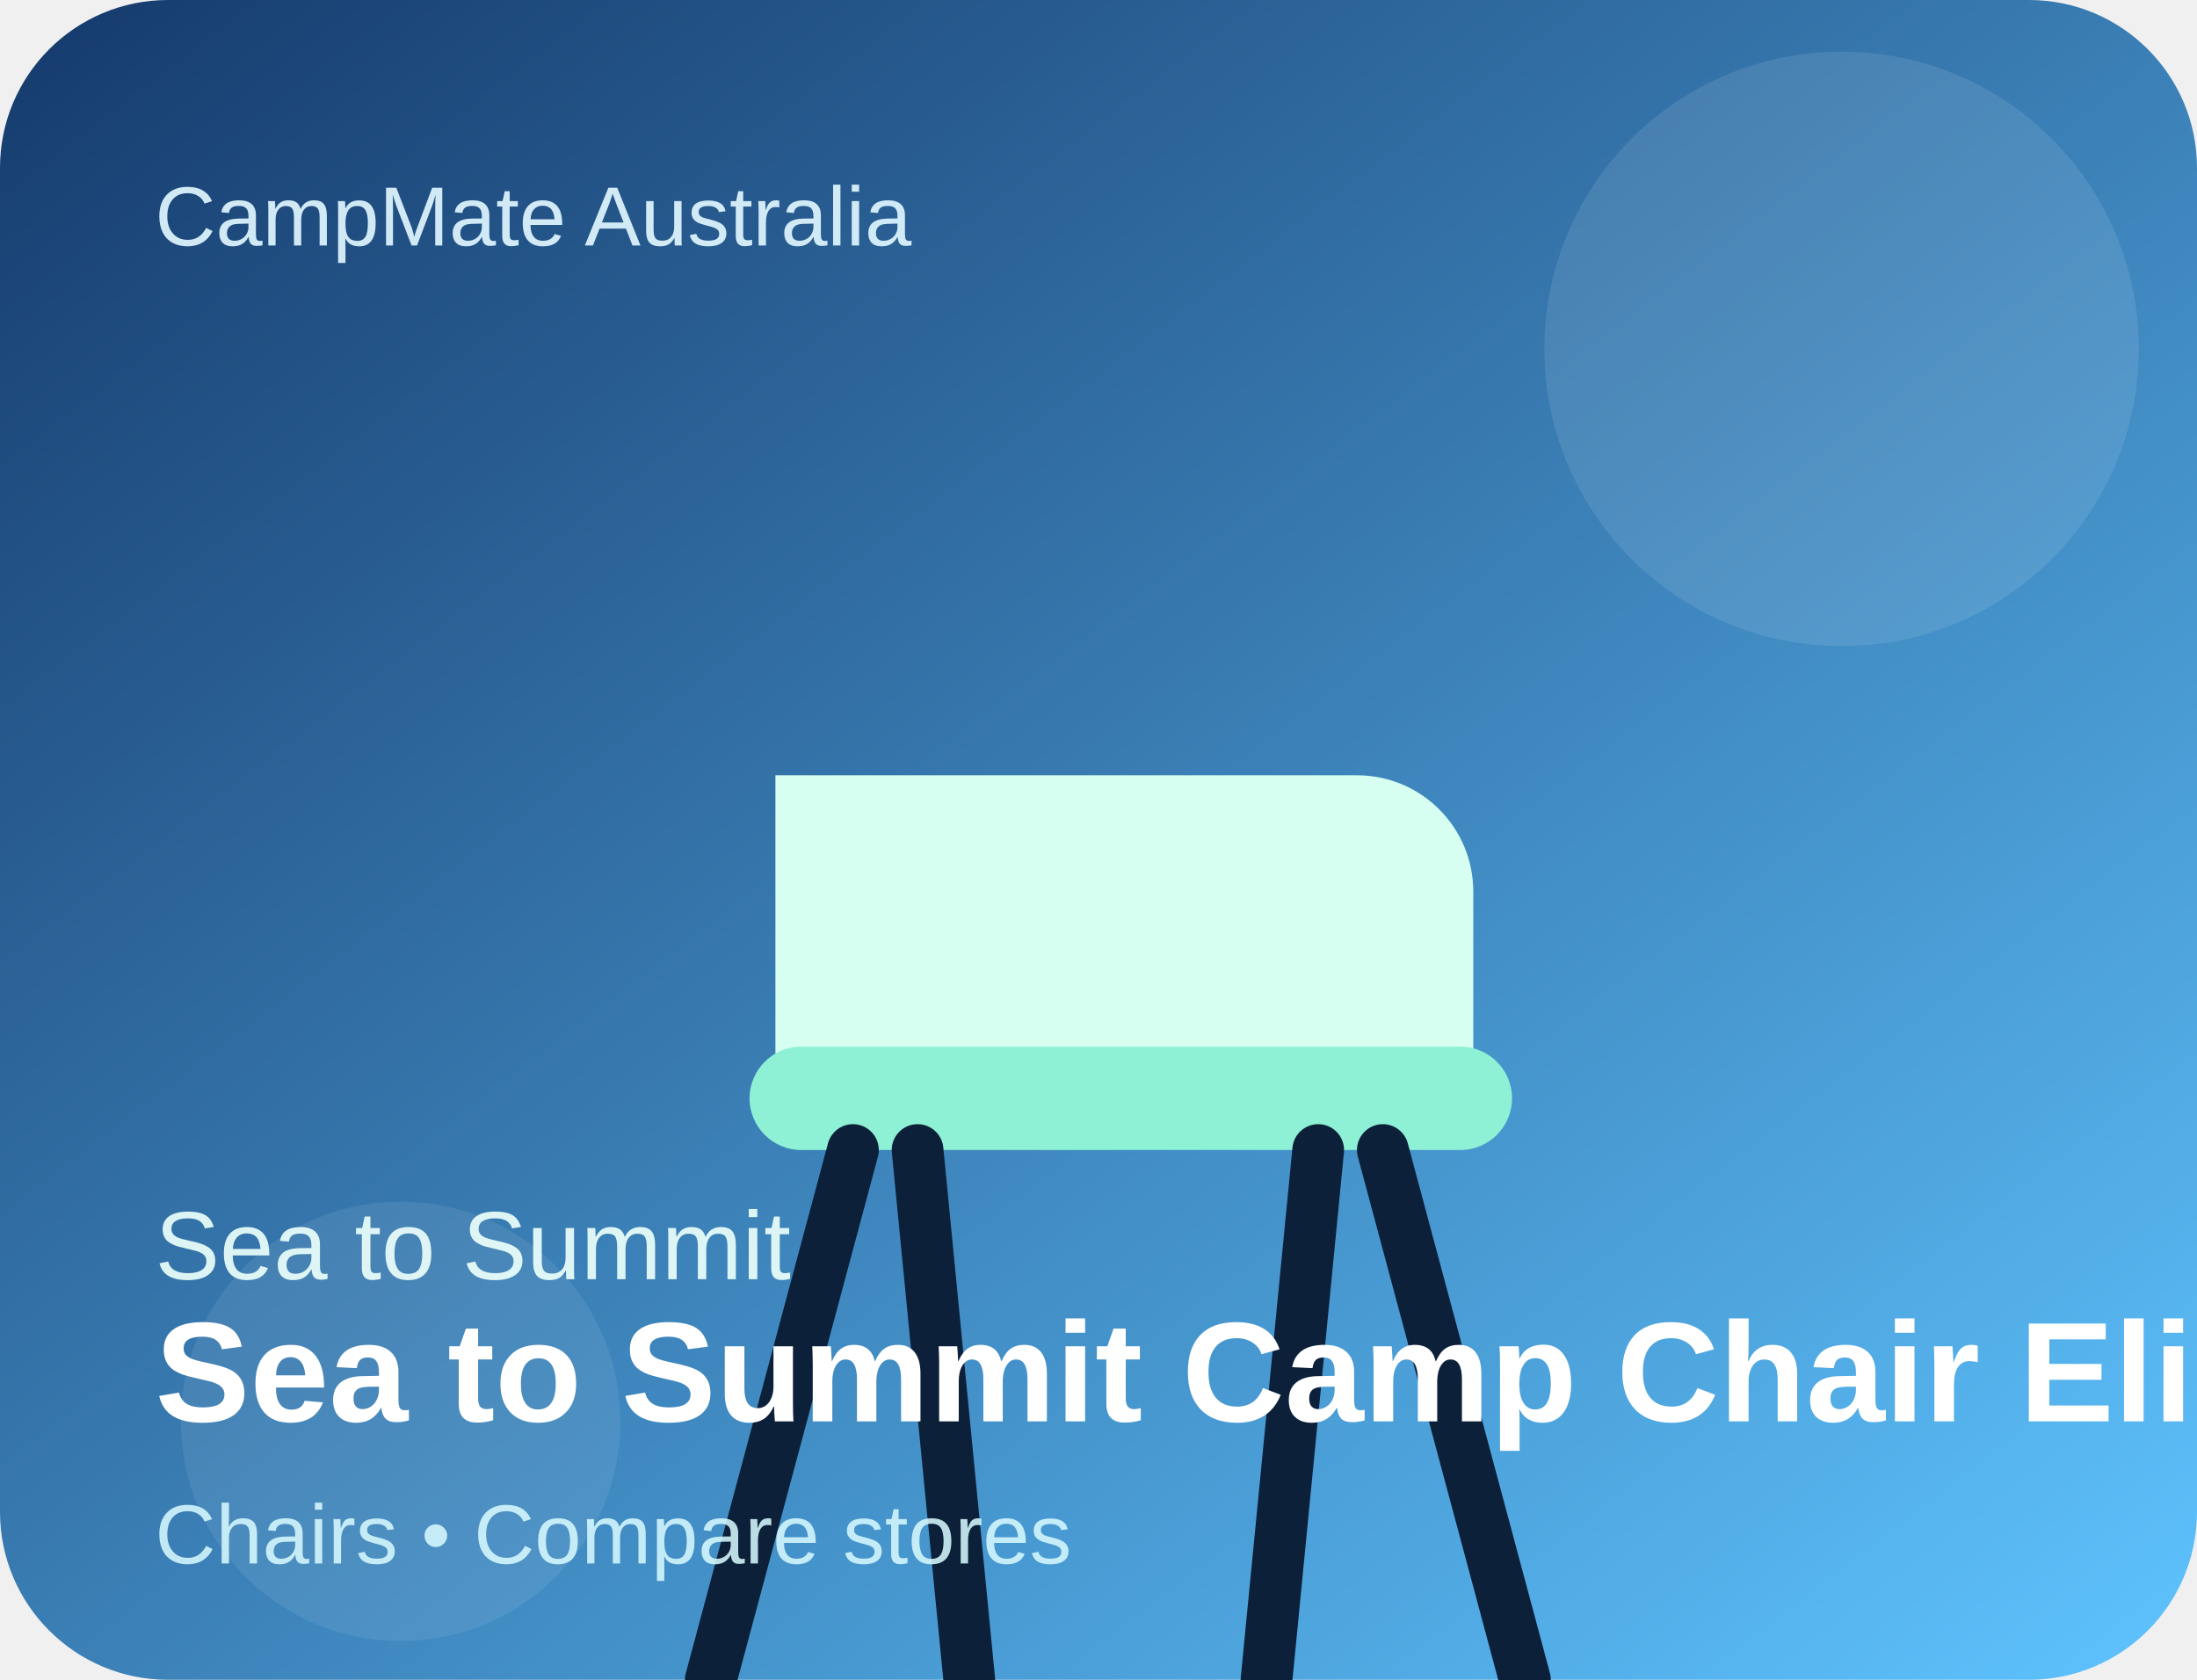
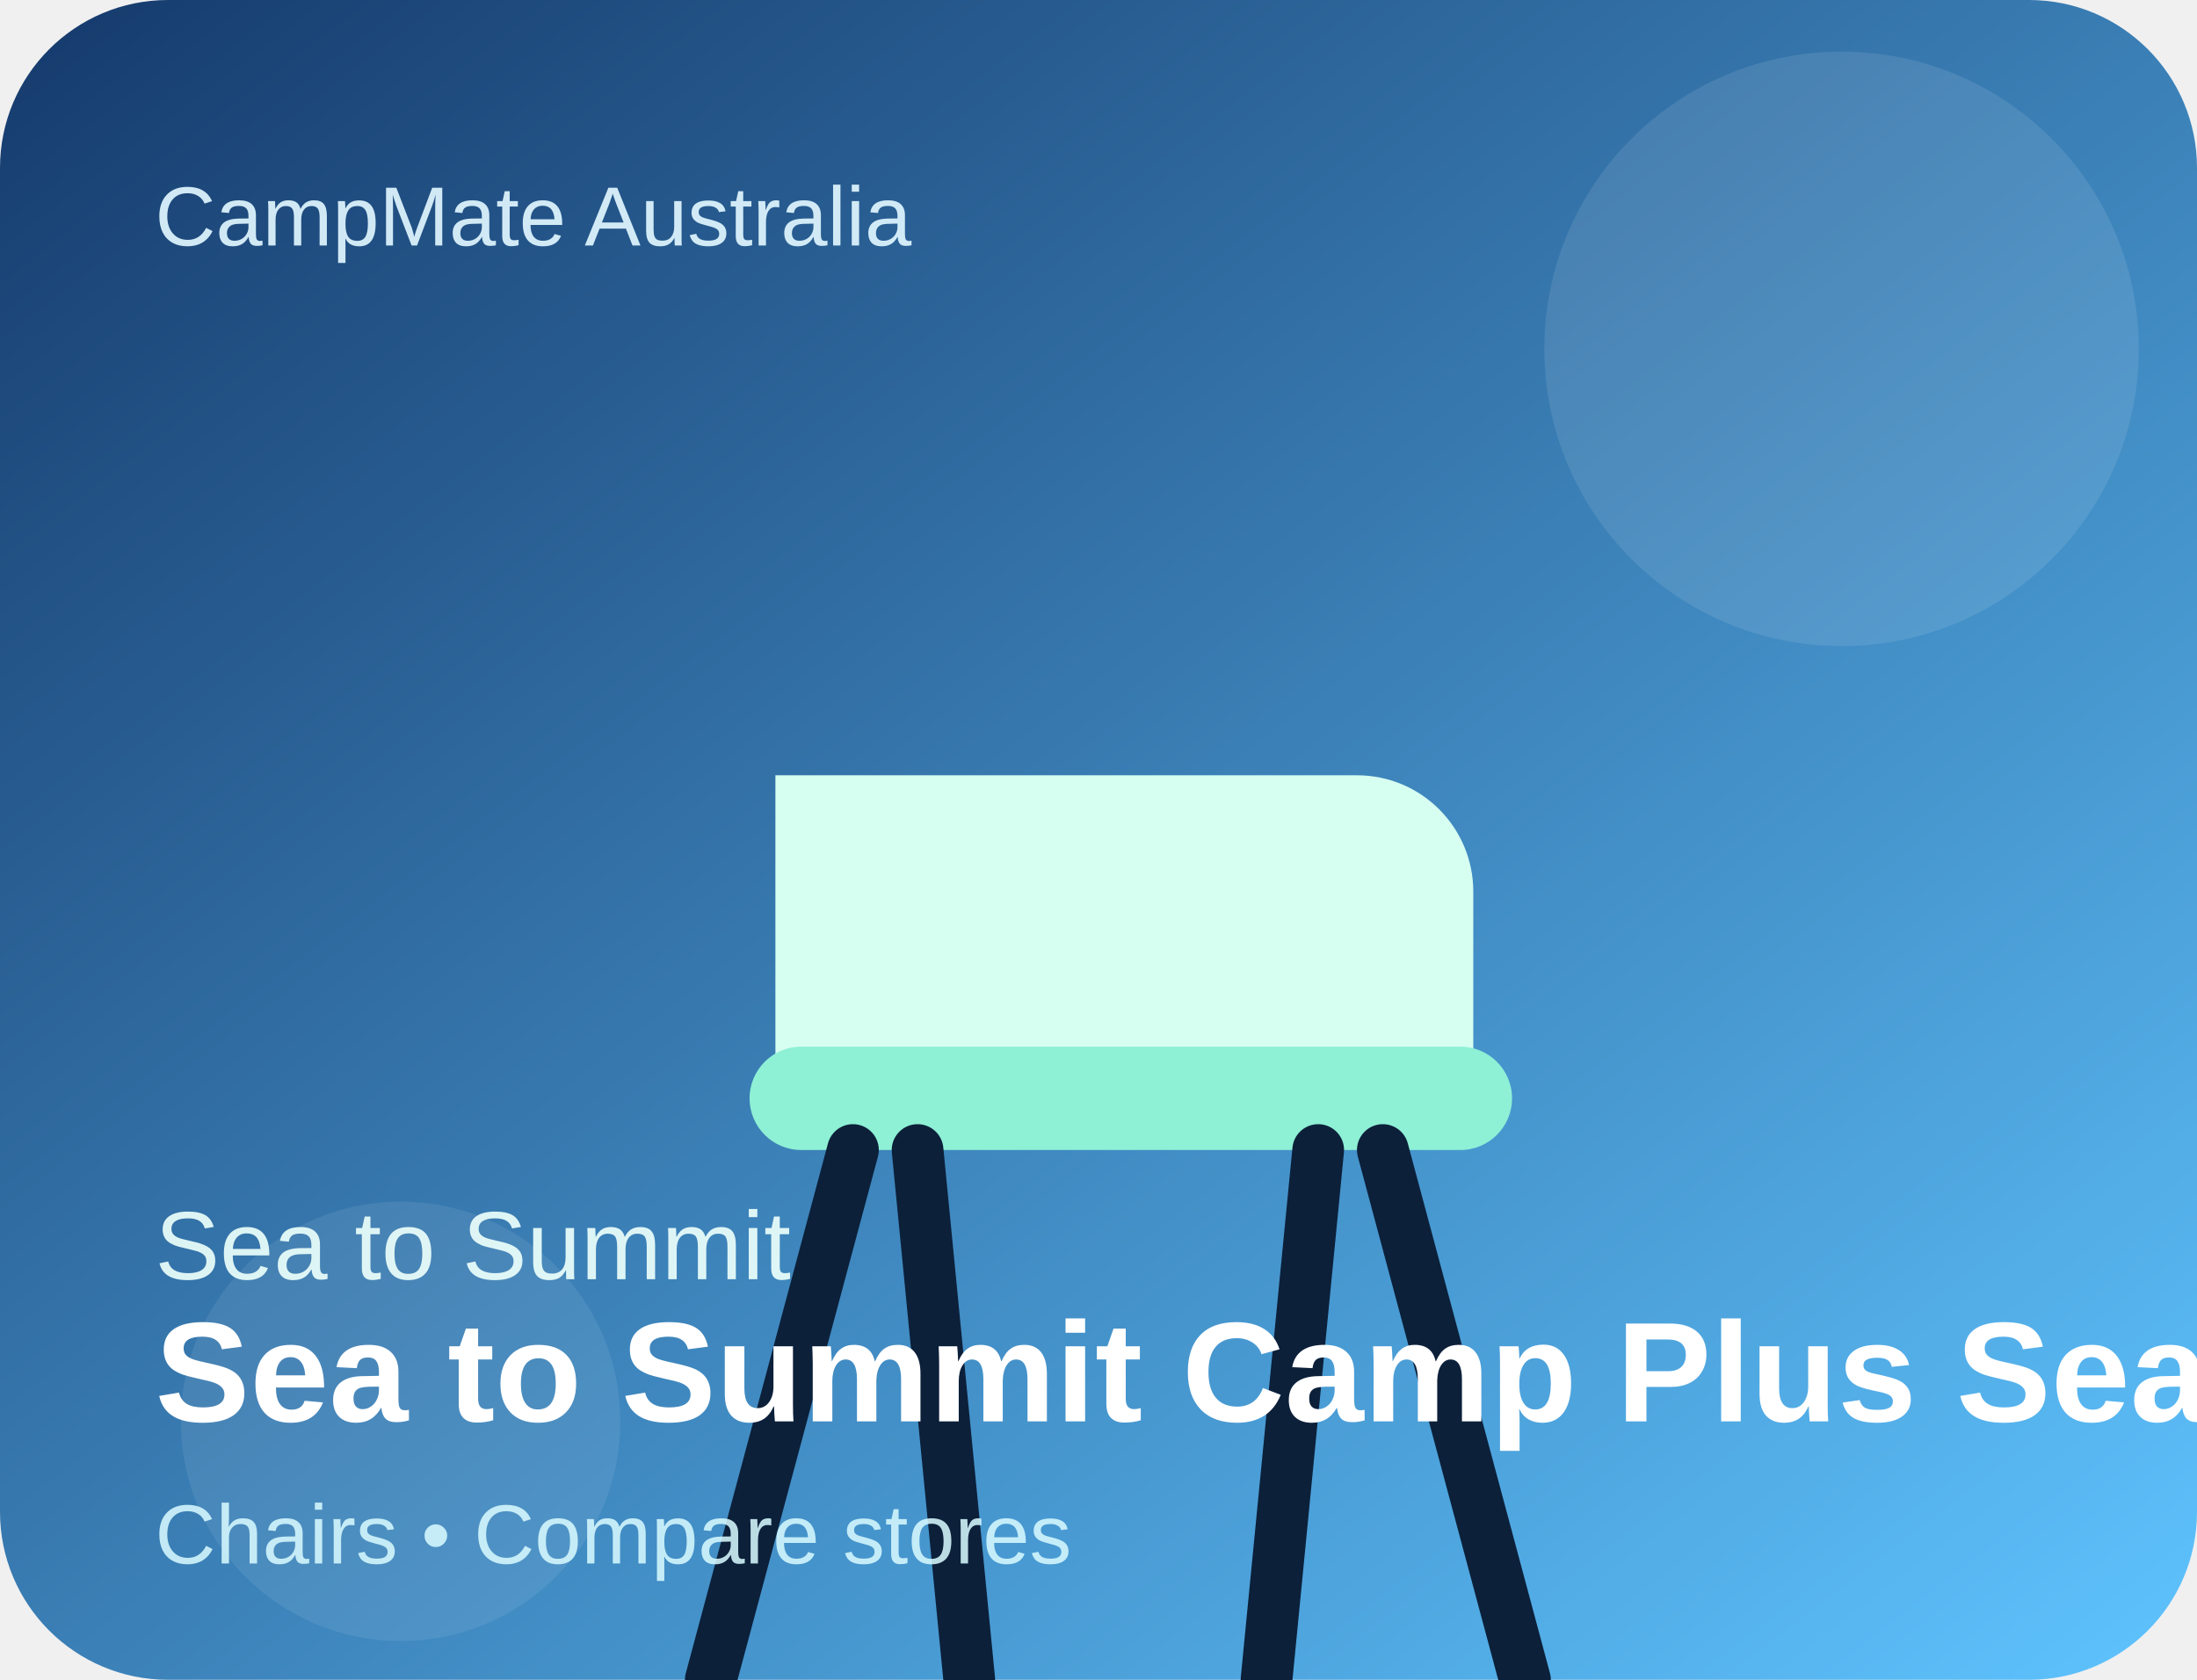
- <svg xmlns="http://www.w3.org/2000/svg" viewBox="0 0 340 260" role="img" aria-label="Sea to Summit Camp Chair Elite 70">
+ <svg xmlns="http://www.w3.org/2000/svg" viewBox="0 0 340 260" role="img" aria-label="Sea to Summit Camp Plus Seat">
  <defs>
    <linearGradient id="g" x1="0" y1="0" x2="1" y2="1">
      <stop offset="0%" stop-color="#15396b" />
      <stop offset="100%" stop-color="#5fc4ff" />
    </linearGradient>
  </defs>
  <rect width="340" height="260" rx="26" fill="url(#g)" />
  <circle cx="285" cy="54" r="46" fill="#ffffff" opacity="0.10" />
  <circle cx="62" cy="220" r="34" fill="#ffffff" opacity="0.08" />
  <path d="M120 120 h90 a18 18 0 0 1 18 18 v26 h-108z" fill="#d7fff1" />
  <rect x="116" y="162" width="118" height="16" rx="8" fill="#8ef0d5" />
  <path d="M132 178 L110 260 M214 178 L236 260 M142 178 L150 260 M204 178 L196 260" stroke="#0c203a" stroke-width="8" stroke-linecap="round" />
  <text x="24" y="38" font-family="Arial, Helvetica, sans-serif" font-size="13" fill="#dff6ff" opacity="0.92">CampMate Australia</text>
  <text x="24" y="198" font-family="Arial, Helvetica, sans-serif" font-size="15" fill="#ecfffb" opacity="0.92">Sea to Summit</text>
-   <text x="24" y="220" font-family="Arial, Helvetica, sans-serif" font-size="22" font-weight="700" fill="#ffffff">Sea to Summit Camp Chair Eli</text>
+   <text x="24" y="220" font-family="Arial, Helvetica, sans-serif" font-size="22" font-weight="700" fill="#ffffff">Sea to Summit Camp Plus Seat</text>
  <text x="24" y="242" font-family="Arial, Helvetica, sans-serif" font-size="13" fill="#d8faff" opacity="0.86">Chairs • Compare stores</text>
</svg>
